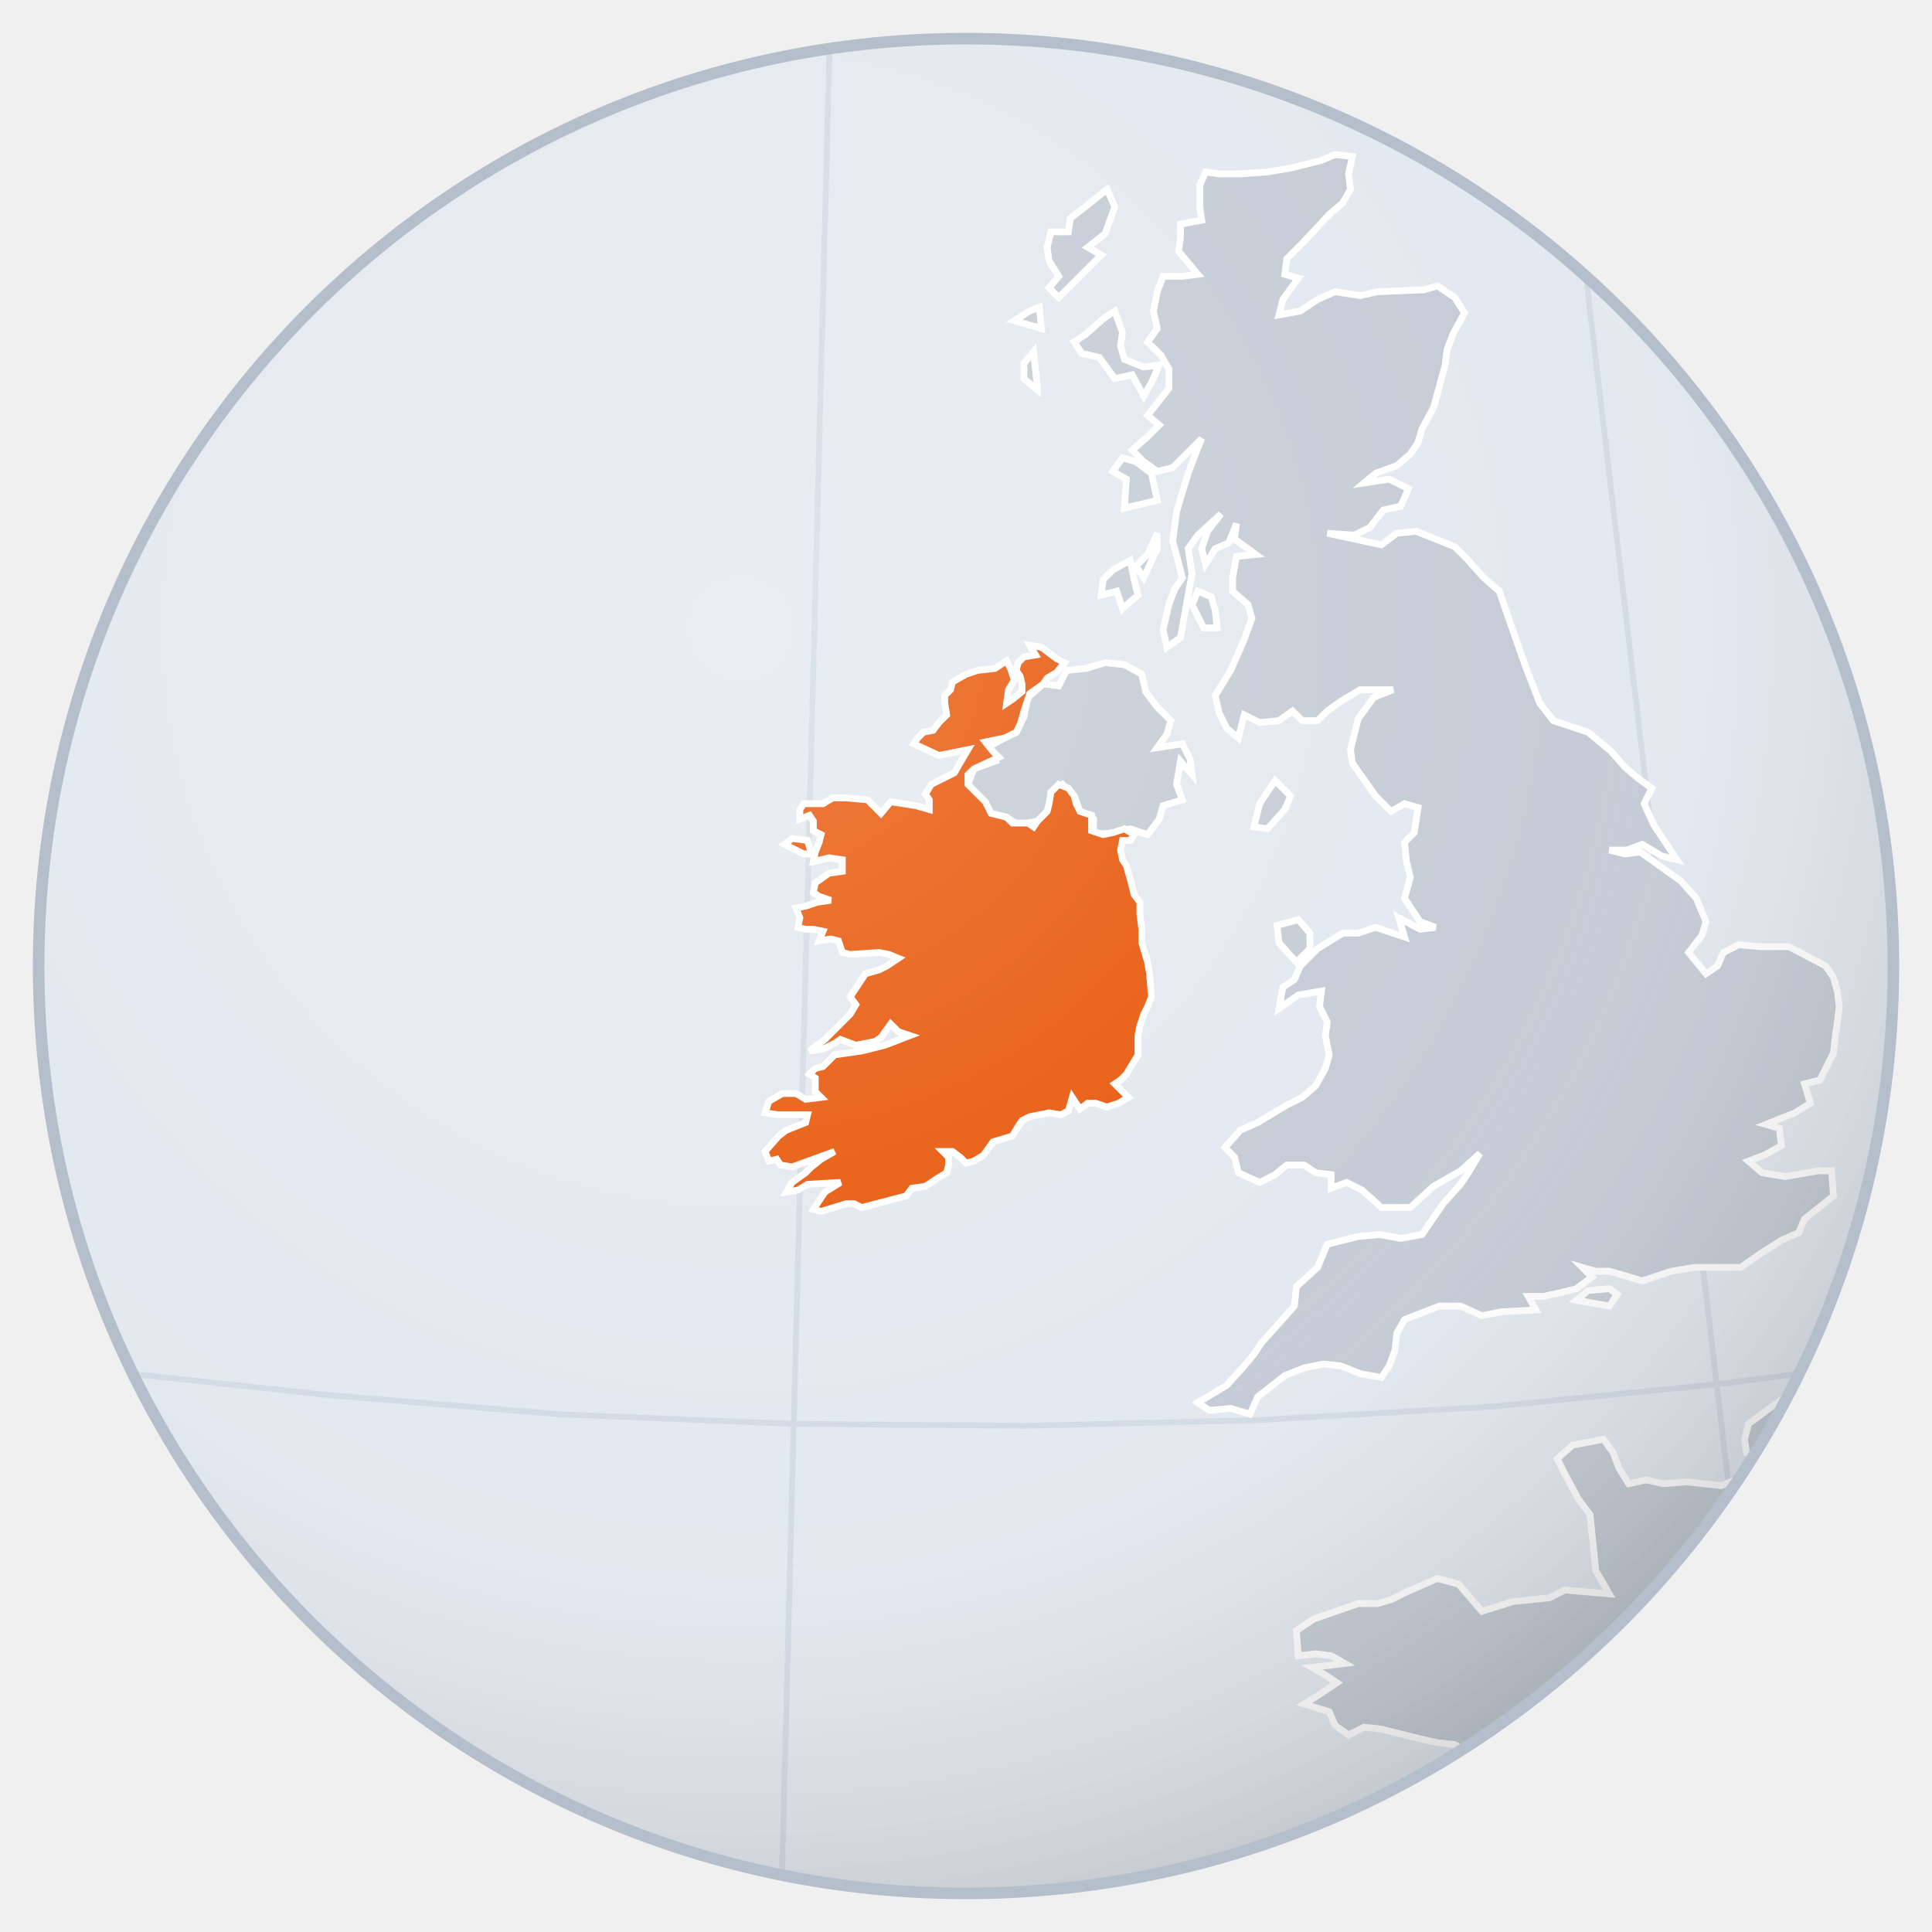
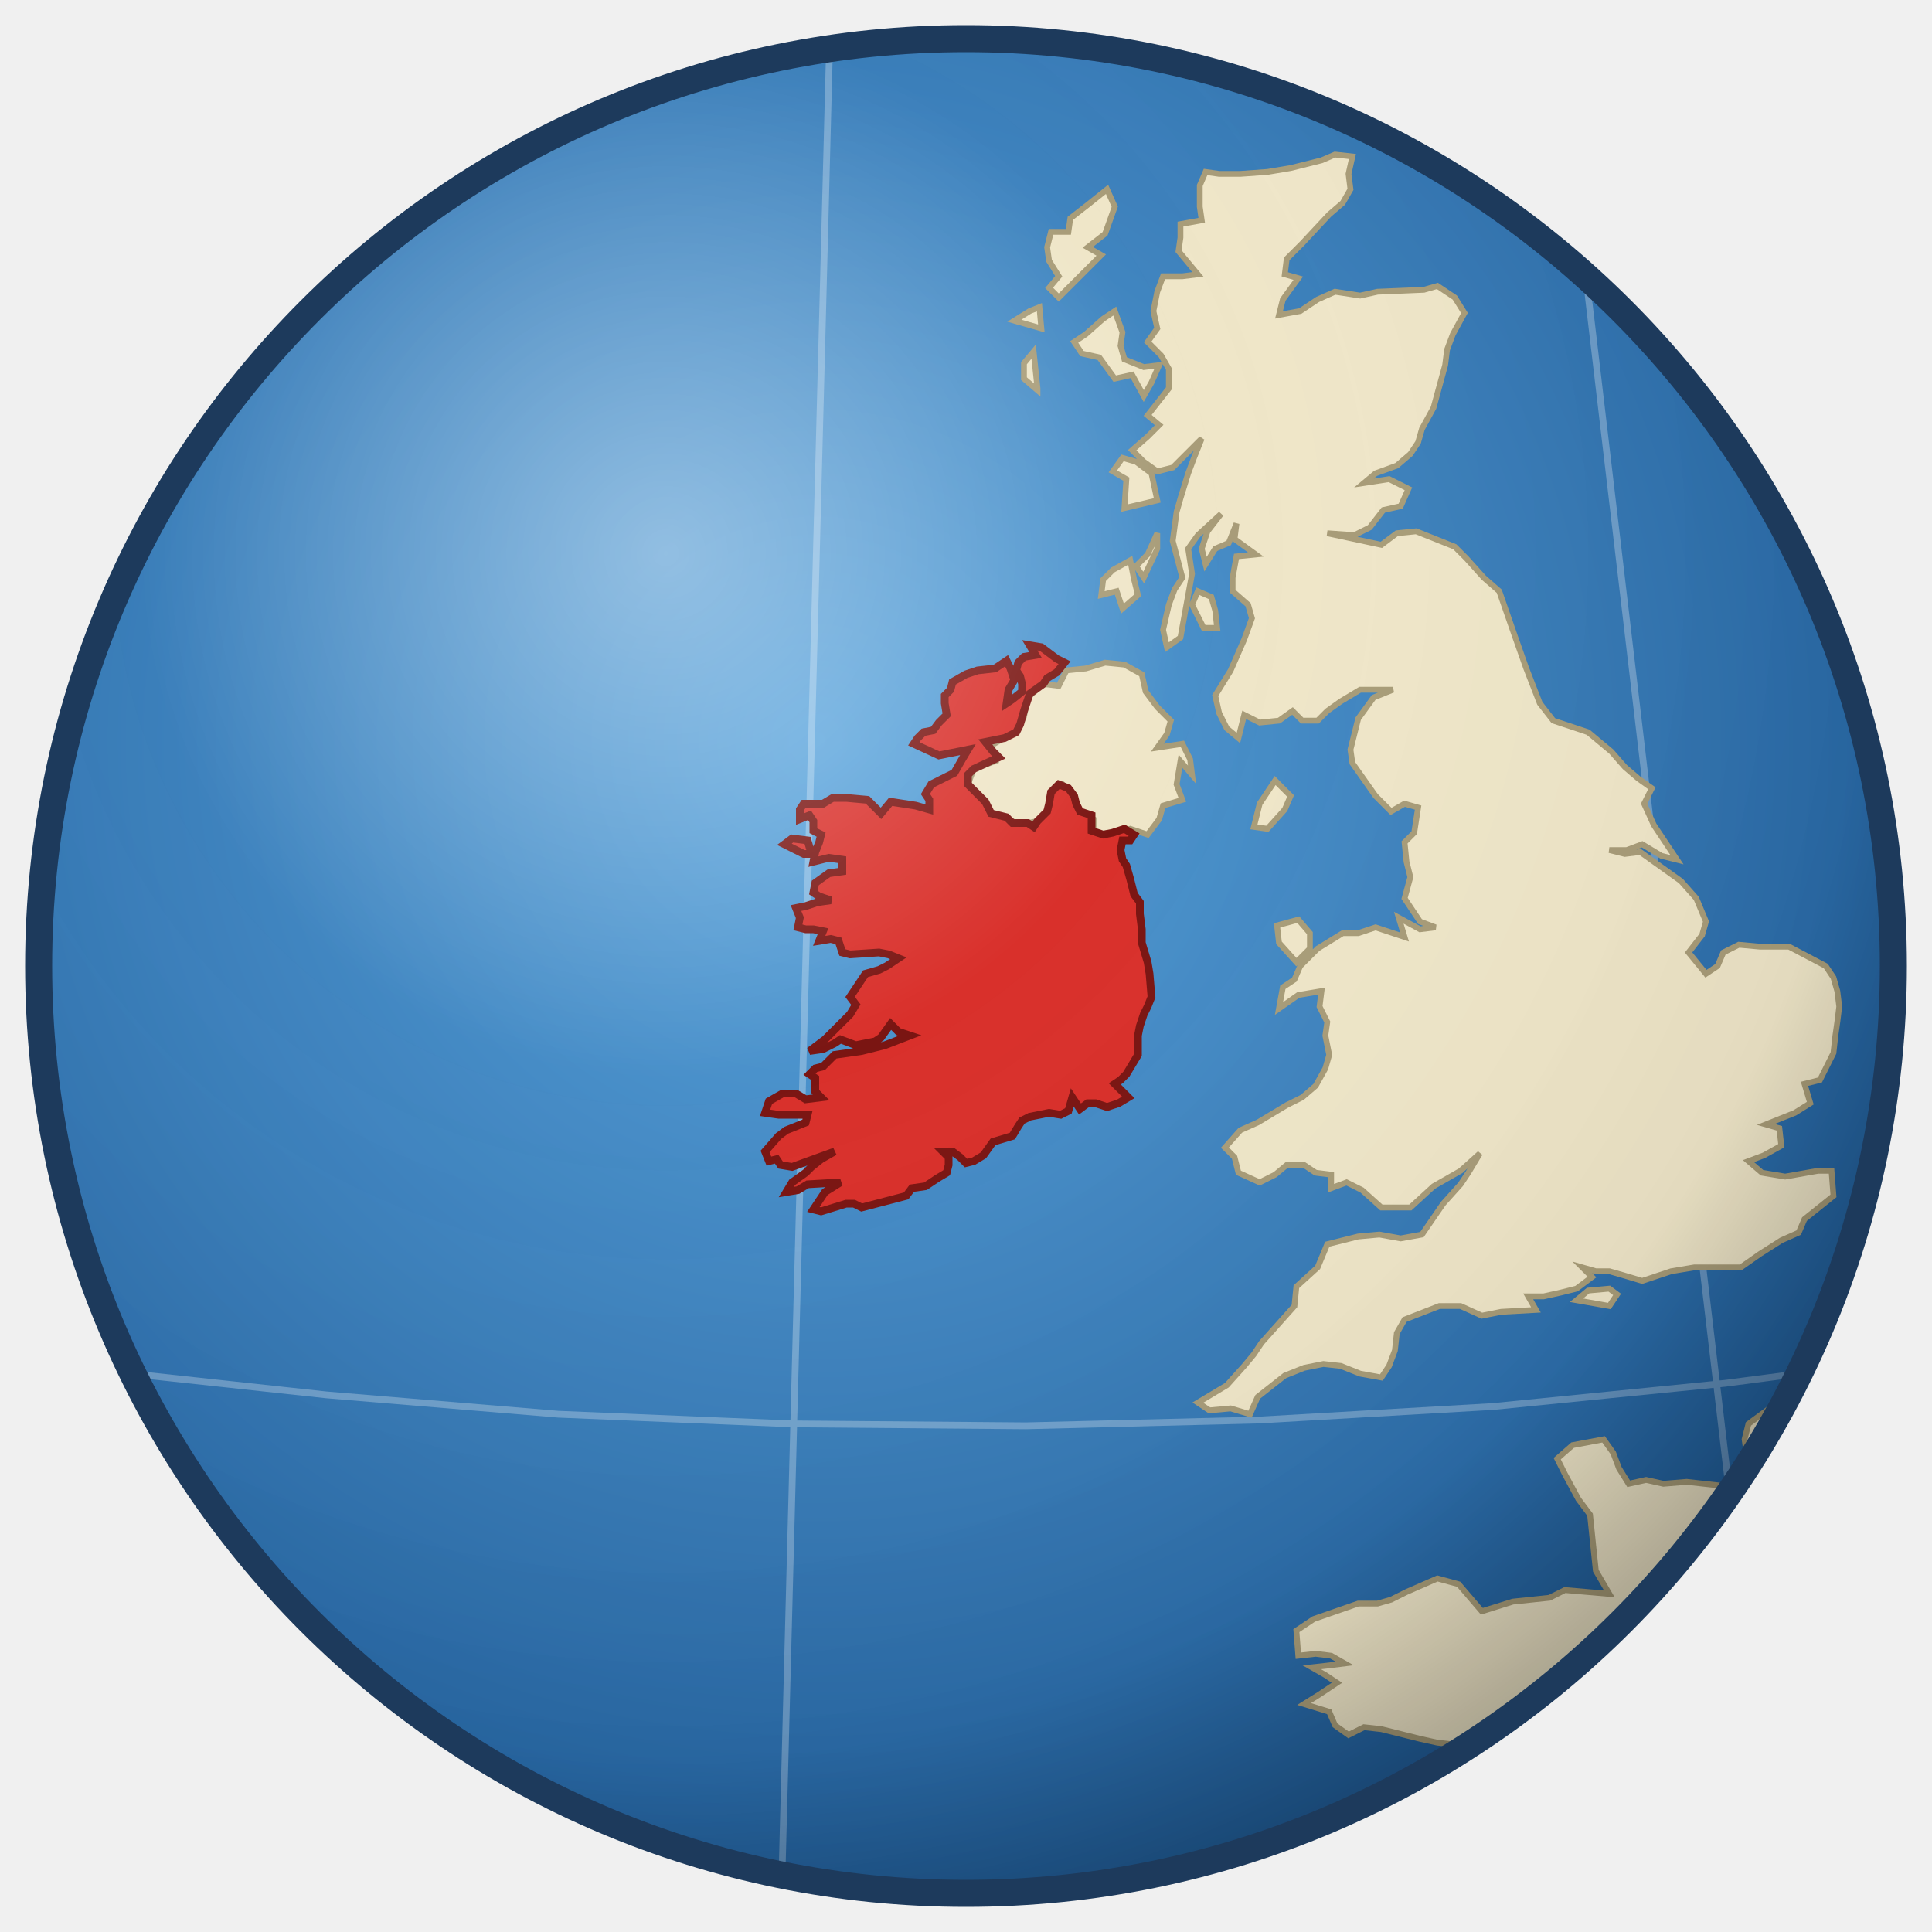
<svg xmlns="http://www.w3.org/2000/svg" viewBox="0 0 100 100">
-   <style>.o{fill:#e3e9f0}.l{fill:#c5ccd5;stroke:#fff;stroke-width:.35}.g{fill:none;stroke:#d3dbe5;stroke-width:.3}.t{fill:#e8590c;stroke:#fff;stroke-width:.35}.m{fill:none;stroke:#e8590c;stroke-width:1.6}.r{fill:none;stroke:#b5bfcb;stroke-width:.6}@media(prefers-color-scheme:dark){.o{fill:#283141}.l{fill:#4b5567;stroke:#283141}.g{stroke:#323c4e}.t{fill:#ff922b;stroke:#283141}.m{stroke:#ff922b}.r{stroke:#4b5567}}</style>
+   <style>.l{fill:#efe6c8;stroke:#a89c78;stroke-width:.3}.g{fill:none;stroke:#fff;stroke-opacity:.28;stroke-width:.35}.t{fill:#d9302b;stroke:#7a1512;stroke-width:.4}.mh{fill:none;stroke:#fff;stroke-width:3.2}.m{fill:none;stroke:#d9302b;stroke-width:1.8}.r{fill:none;stroke:#1d3a5c;stroke-width:1.4}</style>
  <defs>
    <clipPath id="c">
      <circle cx="50" cy="50" r="48" />
    </clipPath>
-     <radialGradient id="s" cx="38%" cy="32%" r="75%">
-       <stop offset="0" stop-color="#fff" stop-opacity=".22" />
-       <stop offset=".6" stop-color="#fff" stop-opacity="0" />
-       <stop offset="1" stop-color="#000" stop-opacity=".18" />
+     <radialGradient id="o" cx="42%" cy="38%" r="65%">
+       <stop offset="0" stop-color="#5aa4dc" />
+       <stop offset="1" stop-color="#21609e" />
+     </radialGradient>
+     <radialGradient id="s" cx="34%" cy="28%" r="80%">
+       <stop offset="0" stop-color="#fff" stop-opacity=".38" />
+       <stop offset=".35" stop-color="#fff" stop-opacity="0" />
+       <stop offset=".8" stop-color="#000" stop-opacity=".05" />
+       <stop offset="1" stop-color="#000" stop-opacity=".35" />
    </radialGradient>
  </defs>
  <g clip-path="url(#c)">
-     <circle class="o" cx="50" cy="50" r="48" />
+     <circle cx="50" cy="50" r="48" fill="url(#o)" />
    <path class="g" d="M92.2 100L80.4 0M0 30.2L5.1 0M40.4 100L43 0M0 70.1L4.9 70.9L16.9 72.2L28.9 73.2L41 73.7L53.1 73.8L65.2 73.5L77.3 72.8L89.3 71.6L100 70.2" />
    <path class="l" d="M66.5 41.9L65.6 42.9L64.9 42.8L65.2 41.6L66 40.4L66.8 41.2ZM75.6 60.6L74.2 61.4L73 62.5L71.5 62.5L70.5 61.6L69.7 61.2L68.9 61.5L68.9 60.8L68.1 60.7L67.5 60.3L66.6 60.3L66 60.8L65.2 61.2L64.1 60.7L63.9 59.9L63.4 59.4L64.2 58.5L65.1 58.1L66.6 57.2L67.4 56.8L68.1 56.2L68.6 55.3L68.8 54.6L68.6 53.6L68.7 52.9L68.3 52.1L68.4 51.3L67.2 51.5L66.2 52.2L66.4 51.1L67 50.7L67.3 50L68.2 49.1L69.5 48.3L70.3 48.3L71.2 48L72.7 48.5L72.4 47.5L73.5 48.1L74.3 48L73.5 47.7L72.7 46.5L73 45.4L72.8 44.6L72.7 43.6L73.2 43.1L73.4 41.8L72.7 41.6L72 42L71.2 41.2L70 39.5L69.9 38.8L70.3 37.2L71.1 36.1L72.1 35.7L70.4 35.7L69.4 36.3L68.7 36.8L68.2 37.3L67.4 37.3L66.9 36.8L66.2 37.3L65.2 37.4L64.4 37L64.1 38.2L63.5 37.7L63.1 36.9L62.9 36L63.7 34.7L64.4 33.1L64.8 32L64.6 31.3L63.8 30.6L63.8 29.9L64 28.8L65 28.7L63.9 27.9L64 27.1L63.6 28.1L62.9 28.4L62.4 29.2L62.2 28.4L62.5 27.5L63.2 26.6L62 27.7L61.5 28.4L61.7 29.7L61.1 33L60.4 33.5L60.2 32.6L60.5 31.3L60.8 30.5L61.2 29.9L60.7 28L60.9 26.5L61.1 25.8L61.5 24.5L61.8 23.7L62.2 22.7L60.7 24.2L59.9 24.4L59.2 23.9L58.6 23.3L59.4 22.6L60 22L59.4 21.5L60.5 20.1L60.5 19.1L60.1 18.4L59.4 17.7L59.9 17L59.7 16.1L59.9 15.1L60.2 14.3L61.2 14.3L62 14.2L61 13L61.1 12.3L61.1 11.6L62.2 11.4L62.1 10.7L62.1 9.6L62.4 8.9L63.1 9L64.2 9L65.6 8.9L66.8 8.7L67.6 8.5L68.4 8.3L69.1 8L70 8.1L69.8 9L69.9 9.8L69.5 10.5L68.8 11.1L67.4 12.6L66.6 13.4L66.5 14.2L67.2 14.4L66.4 15.5L66.2 16.3L67.3 16.1L68.2 15.5L69.1 15.1L70.4 15.3L71.3 15.1L73.7 15L74.4 14.8L75.3 15.4L75.8 16.2L75.2 17.3L74.9 18.1L74.8 18.9L74.2 21.1L73.6 22.2L73.4 22.9L73 23.5L72.3 24.1L71.2 24.5L70.6 25L71.9 24.8L72.9 25.3L72.5 26.2L71.6 26.4L70.9 27.3L70.1 27.7L68.7 27.6L71.5 28.2L72.3 27.6L73.3 27.5L75.3 28.3L75.9 28.9L76.8 29.9L77.6 30.6L78.4 32.9L79 34.6L79.7 36.4L80.4 37.3L82.2 37.9L83.4 38.9L84.1 39.7L84.8 40.3L85.5 40.8L85.1 41.6L85.6 42.7L86.2 43.6L86.8 44.5L86 44.3L85 43.7L84.2 44L83.3 44L84.1 44.2L84.9 44.1L87 45.6L87.8 46.5L88.3 47.7L88.1 48.4L87.4 49.3L88.3 50.4L88.9 50L89.2 49.3L90 48.9L91.1 49L92.6 49L94.5 50L94.9 50.6L95.1 51.3L95.2 52.1L95.1 52.9L95 53.6L94.9 54.5L94.2 55.9L93.4 56.1L93.7 57.1L92.9 57.6L91.4 58.2L92.1 58.4L92.2 59.3L91.3 59.8L90.5 60.1L91.2 60.7L92.4 60.9L94.1 60.6L94.8 60.6L94.9 61.9L93.4 63.1L93.1 63.8L92.2 64.2L91.1 64.9L90.1 65.6L87.7 65.6L86.5 65.8L85 66.3L84 66L83.3 65.8L82.6 65.8L81.9 65.6L82.4 66.1L81.6 66.7L80.8 66.9L79.9 67.1L79.1 67.1L79.5 67.8L77.7 67.9L76.7 68.1L75.6 67.6L74.5 67.6L72.7 68.3L72.3 69L72.2 69.9L71.9 70.7L71.5 71.3L70.4 71.1L69.4 70.7L68.5 70.6L67.5 70.8L66.5 71.2L65.1 72.3L64.7 73.2L63.7 72.9L62.6 73L62 72.6L63.5 71.7L64.4 70.7L64.9 70.1L65.3 69.5L67 67.6L67.1 66.6L68.2 65.6L68.7 64.4L70.3 64L71.4 63.9L72.5 64.1L73.6 63.9L74.7 62.3L75.6 61.3L76 60.7L76.6 59.7ZM67.8 48.3L67.8 49.1L67.1 49.8L66.2 48.8L66.1 47.9L67.2 47.6ZM69.7 5.1L70.4 5.4L70.8 6L70 5.8L69.2 6L68.6 5.5L68.7 4.4L69.7 4.6ZM70.9 3.9L70.3 3.5L69.6 2.9L70.3 3.1L70.9 3.6ZM63 32.5L62.3 32.5L61.7 31.3L62 30.6L62.7 30.9L62.9 31.6ZM59.9 25.9L58.2 26.3L58.3 24.8L57.6 24.4L58.1 23.7L58.8 23.9L59.6 24.5ZM58.5 29L58.7 30L58.9 30.8L58.1 31.5L57.8 30.6L57 30.8L57.1 30L57.6 29.5ZM59.2 29.9L58.8 29.3L59.4 28.7L59.9 27.6L59.9 28.4ZM57.7 10.7L57.2 12.1L56.3 12.8L57 13.2L56.3 13.9L55.4 14.8L54.8 15.4L54.3 14.9L54.8 14.3L54.3 13.5L54.2 12.8L54.4 12L55.3 12L55.4 11.3L56.3 10.6L57.3 9.8ZM58.1 17.2L58 17.9L58.2 18.6L59.2 19L60 18.9L59.6 19.8L59.2 20.5L58.6 19.4L57.7 19.6L56.9 18.5L56 18.3L55.6 17.7L56.2 17.3L57.1 16.5L57.7 16.1ZM53.8 15.9L53.9 17L52.5 16.6L53.3 16.1ZM53.7 20.2L53 19.6L53 18.8L53.5 18.2L53.7 20.1ZM58.5 42.9L57.7 43.1L56.6 43.2L56.6 42.4L55.9 42L55.6 41.2L55 40.6L54.4 41L54.4 41.8L53.7 42.5L52.7 42.7L52.1 42.3L51.3 42.1L50.1 40.6L50.4 39.8L51.5 39.4L51.1 38.7L51.8 38.3L52.6 37.9L53 37.1L53.2 36.1L54 35.4L54.8 35.5L55.2 34.7L56.2 34.6L57.2 34.3L58.2 34.4L59.1 34.9L59.3 35.8L59.9 36.6L60.6 37.3L60.4 38L59.9 38.7L61.2 38.5L61.6 39.3L61.7 40.1L61.1 39.4L60.9 40.6L61.2 41.4L60.2 41.7L60 42.4L59.4 43.2ZM83.7 67L83.3 67.6L81.6 67.3L82.2 66.8L83.3 66.7ZM86.4 100L85.5 99.7L82.9 98.5L82.1 97.3L81.3 96.5L81.1 95.6L81.4 94.7L80.7 94.1L80.8 93.1L81.8 93L82.7 93.3L81.5 92.7L79.6 93.1L78.8 92.9L78.9 92.1L78.8 91.4L77.9 91.4L77.2 91.3L76.3 90.9L75.3 90.3L74.4 90.2L73.5 90L71.5 89.5L70.6 89.4L69.8 89.8L69.1 89.3L68.8 88.6L67.5 88.2L68.3 87.7L69.2 87.1L68.6 86.7L67.9 86.3L68.8 86.2L69.6 86.1L68.9 85.7L68.1 85.6L67.2 85.7L67.1 84.4L68 83.8L70.3 83L71.3 83L72 82.8L72.8 82.4L74.4 81.7L75.5 82L76.7 83.4L78.3 82.9L80.2 82.7L81 82.3L83.3 82.5L82.6 81.3L82.3 78.4L81.7 77.6L81 76.3L80.6 75.5L81.4 74.8L83 74.5L83.5 75.2L83.8 76L84.3 76.8L85.2 76.6L86.1 76.8L87.3 76.7L89.1 76.9L89.8 76.6L90.5 76L91.8 75.5L91.1 75.4L90.4 75.2L90.3 74.5L90.5 73.7L92.4 72.3L93.9 71.7L95.3 70.9L96 70.1L96.4 69.1L96.2 65.1L96.5 64L97.5 63L99.9 62.1L100 100Z" />
    <path class="t" d="M42 44.2L41.6 44.2L40.6 43.7L41 43.4L41.8 43.5ZM54 35.4L53.3 35.9L53 36.8L52.8 37.5L52.6 37.9L52 38.2L51.5 38.3L51 38.4L51.4 38.9L51.7 39.2L50.4 39.8L50.1 40.1L50.1 40.6L51 41.5L51.3 42.1L52.1 42.3L52.4 42.6L53.2 42.6L53.5 42.8L53.7 42.5L54.2 42L54.3 41.6L54.4 41L54.8 40.6L55.3 40.8L55.6 41.2L55.7 41.6L55.9 42L56.5 42.2L56.5 43L57.1 43.2L57.6 43.1L58.2 42.9L58.7 43.2L58.5 43.5L58.1 43.5L58 44L58.1 44.5L58.3 44.8L58.5 45.5L58.7 46.3L59 46.7L59 47.3L59.1 48.1L59.1 48.8L59.4 49.8L59.5 50.4L59.6 51.6L59.4 52.1L59.2 52.5L59 53.1L58.9 53.6L58.9 54.6L58.3 55.6L58 55.9L57.7 56.1L58.4 56.8L57.9 57.1L57.3 57.3L56.7 57.1L56.3 57.1L55.9 57.4L55.5 56.8L55.3 57.5L54.9 57.7L54.3 57.6L53.3 57.8L52.9 58L52.7 58.3L52.4 58.8L51.4 59.1L50.9 59.8L50.4 60.1L50 60.2L49.7 59.9L49.3 59.6L48.8 59.6L49.1 59.9L49.1 60.3L49 60.7L48.5 61L47.9 61.4L47.2 61.5L46.9 61.9L44.6 62.5L44.2 62.3L43.8 62.3L42.5 62.7L42.1 62.6L42.7 61.7L43.5 61.2L41.8 61.3L41.3 61.6L40.7 61.7L41 61.2L41.7 60.7L42 60.4L42.5 60L43.2 59.6L41 60.4L40.4 60.3L40.2 60L39.8 60.1L39.6 59.6L40.3 58.8L40.7 58.5L41.2 58.3L41.7 58.1L41.8 57.7L40.3 57.7L39.6 57.6L39.8 57L40.5 56.6L41.2 56.6L41.7 56.9L42.5 56.8L42.2 56.5L42.2 55.8L41.9 55.6L42.2 55.3L42.6 55.2L43.2 54.6L44.6 54.4L45.8 54.1L47.1 53.6L46.5 53.4L46.1 53L45.6 53.7L45.3 53.9L44.3 54.1L43.5 53.8L43.2 54L42.6 54.3L41.9 54.4L42.7 53.8L43.7 52.8L44 52.5L44.3 52L44 51.6L44.8 50.4L45.5 50.2L45.9 50L46.5 49.6L46 49.4L45.5 49.3L44 49.4L43.6 49.3L43.4 48.7L43 48.6L42.4 48.7L42.6 48.2L42.1 48.1L41.7 48.1L41.3 48L41.4 47.5L41.2 47L41.7 46.9L42.3 46.7L43 46.6L42.4 46.4L42.1 46.2L42.2 45.7L42.9 45.2L43.6 45.1L43.6 44.5L42.9 44.4L42.1 44.6L42.2 44.1L42.4 43.6L42.5 43.2L42.1 43L42.1 42.5L41.9 42.2L41.4 42.4L41.4 41.9L41.6 41.6L42.1 41.6L42.6 41.6L43.1 41.3L43.8 41.3L44.9 41.4L45.6 42.1L46.1 41.5L47.4 41.7L48.1 41.9L48.1 41.4L47.9 41.1L48.2 40.6L48.6 40.4L49.4 40L49.8 39.3L50.1 38.8L48.6 39.1L47.3 38.5L47.5 38.2L47.8 37.9L48.3 37.8L48.6 37.4L49 37L48.9 36.4L48.9 36L49.2 35.7L49.3 35.3L50 34.9L50.6 34.7L51.5 34.6L52.1 34.2L52.3 34.6L52.5 35.2L52.2 35.7L52.1 36.4L52.4 36.2L52.9 35.8L52.9 35.4L52.8 35L52.6 34.7L52.7 34.3L53 34L53.6 33.9L53.3 33.4L53.9 33.5L54.3 33.8L54.7 34.1L55.1 34.3L54.7 34.8L54.2 35.1Z" />
    <circle cx="50" cy="50" r="48" fill="url(#s)" />
  </g>
  <circle class="r" cx="50" cy="50" r="48" />
</svg>
